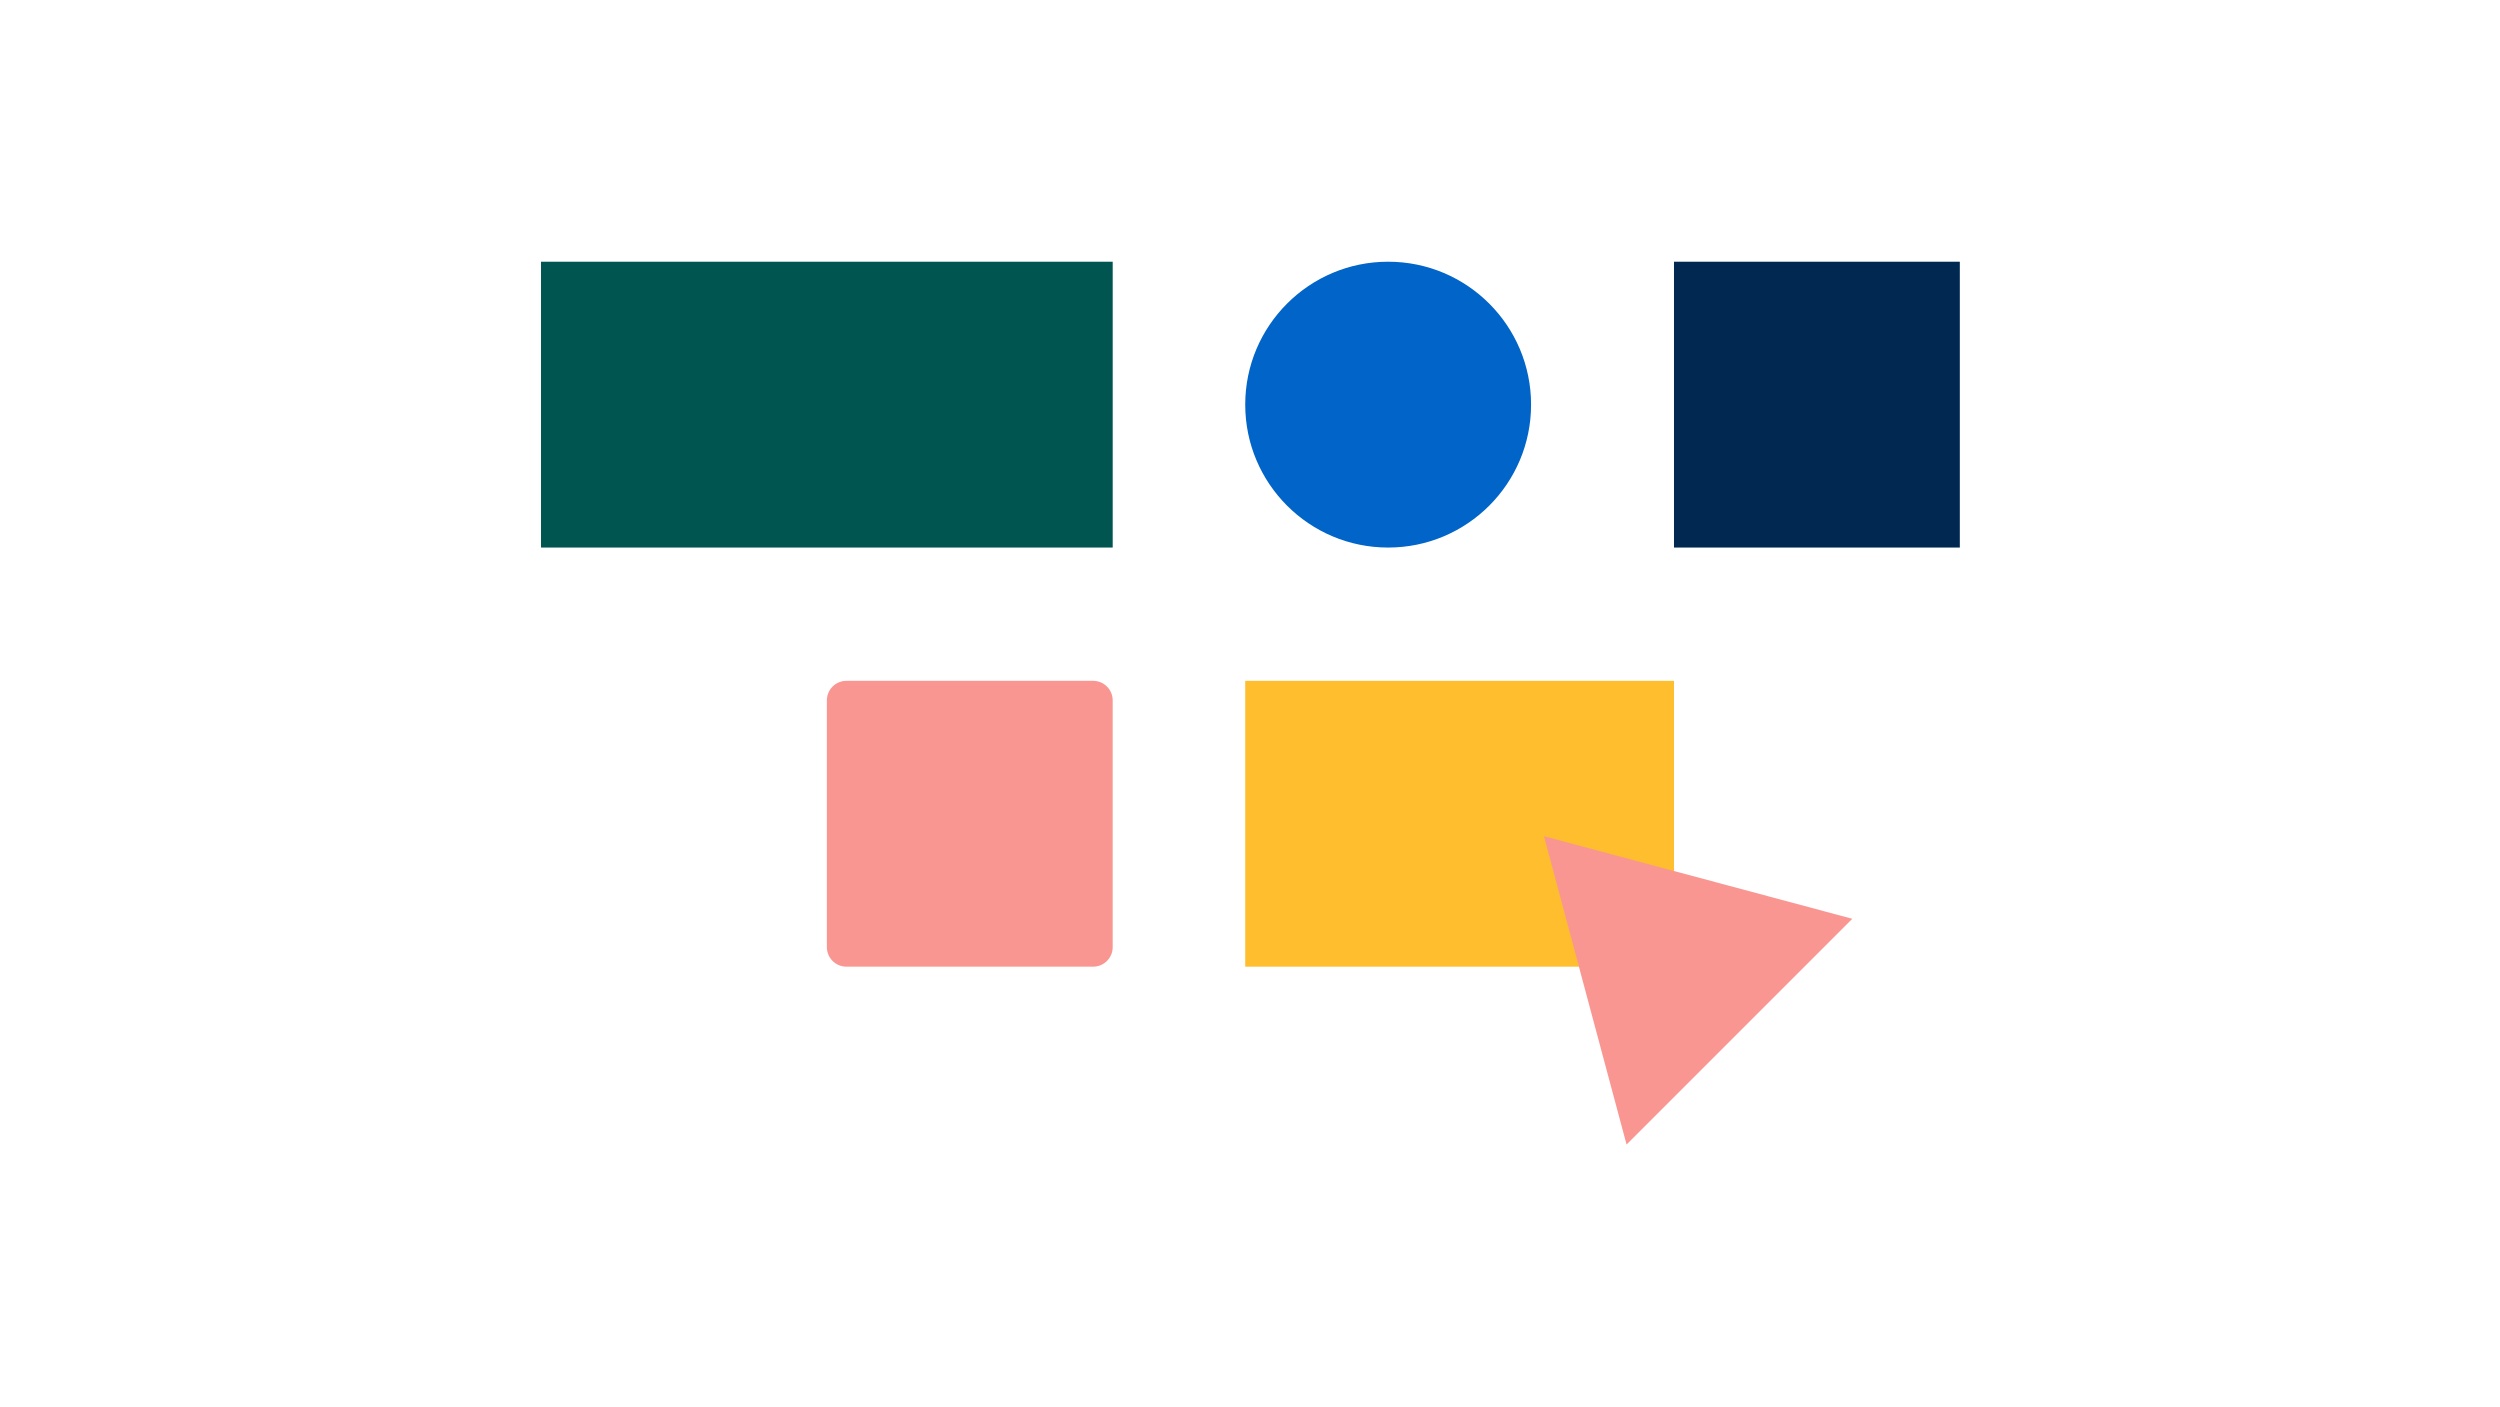
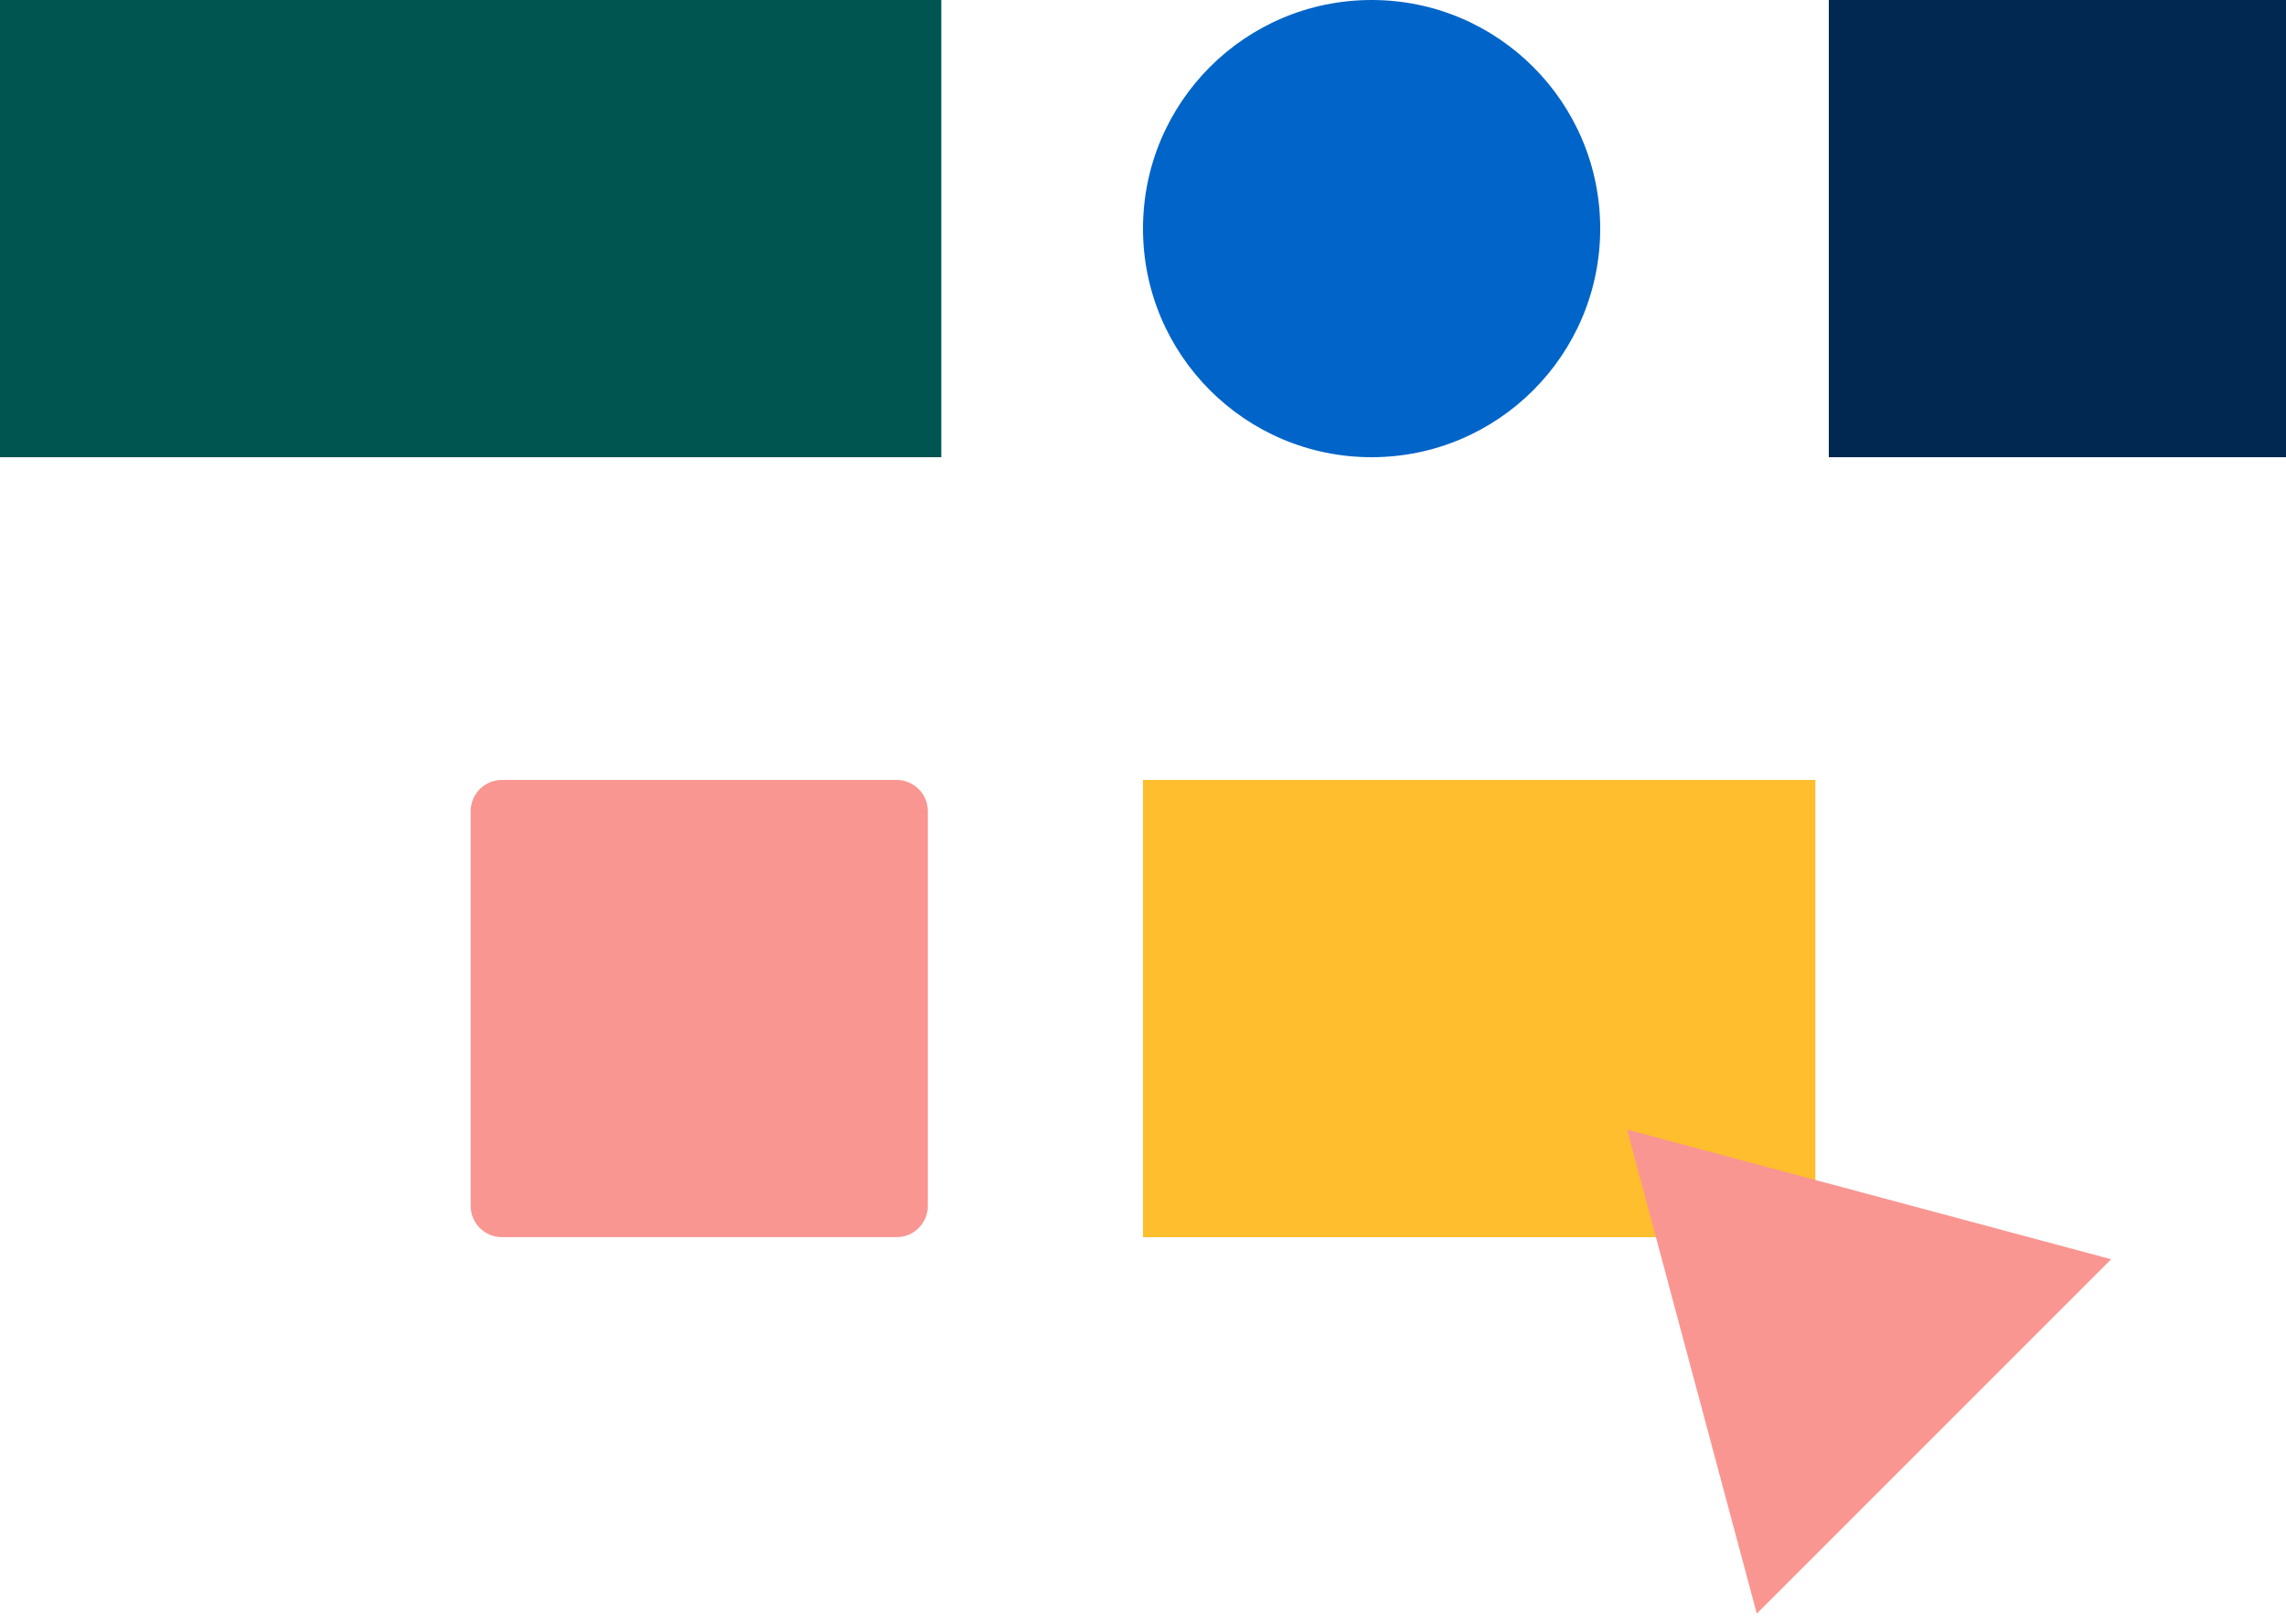
- <svg xmlns="http://www.w3.org/2000/svg" version="1.1" x="0px" y="0px" viewBox="0 0 1920 1080" style="enable-background:new 0 0 1920 1080;" xml:space="preserve">
-   <style type="text/css">
- 	.st0{fill:#FFBE2D;}
- 	.st1{fill:#FA9691;}
- 	.st2{fill:#002850;}
- 	.st3{fill:#0064C8;}
- 	.st4{fill:#005550;}
- </style>
-   <g id="Yellow">
-     <rect x="956.34" y="522.88" class="st0" width="329.29" height="219.52" />
-   </g>
-   <g id="PinkRoundedSquare">
-     <path class="st1" d="M839.55,742.4H650.03c-8.28,0-15-6.72-15-15V537.88c0-8.28,6.72-15,15-15h189.52c8.28,0,15,6.72,15,15V727.4   C854.55,735.69,847.83,742.4,839.55,742.4z" />
-   </g>
-   <g id="BlueSquare">
-     <rect x="1285.62" y="201" class="st2" width="219.52" height="219.52" />
-   </g>
-   <g id="BlueCircle">
-     <circle class="st3" cx="1066.1" cy="310.76" r="109.76" />
-   </g>
-   <g id="Green">
-     <rect x="415.5" y="201" class="st4" width="439.05" height="219.52" />
-   </g>
-   <g id="PinkArrow">
-     <polygon class="st1" points="1185.75,642.18 1249.2,879 1422.57,705.63  " />
-   </g>
+ <svg xmlns="http://www.w3.org/2000/svg" width="214" height="152" viewBox="0 0 214 152" fill="none">
+   <path d="M169.941 73.012H107V115.812H169.941V73.012Z" fill="#FFBE2D" />
+   <path d="M83.934 115.812H46.983C45.369 115.812 44.059 114.502 44.059 112.887V75.936C44.059 74.322 45.369 73.012 46.983 73.012H83.934C85.548 73.012 86.859 74.322 86.859 75.936V112.887C86.859 114.503 85.548 115.812 83.934 115.812Z" fill="#FA9691" />
+   <path d="M214 0H171.2V42.8H214V0Z" fill="#002850" />
+   <path d="M128.4 42.8C140.219 42.8 149.8 33.219 149.8 21.4C149.8 9.581 140.219 0 128.4 0C116.581 0 107 9.581 107 21.4C107 33.219 116.581 42.8 128.4 42.8Z" fill="#0064C8" />
+   <path d="M88.118 0H0V42.8H88.118V0Z" fill="#005550" />
+   <path d="M152.317 105.738L164.459 151.056L197.635 117.88L152.317 105.738Z" fill="#FA9691" />
</svg>
